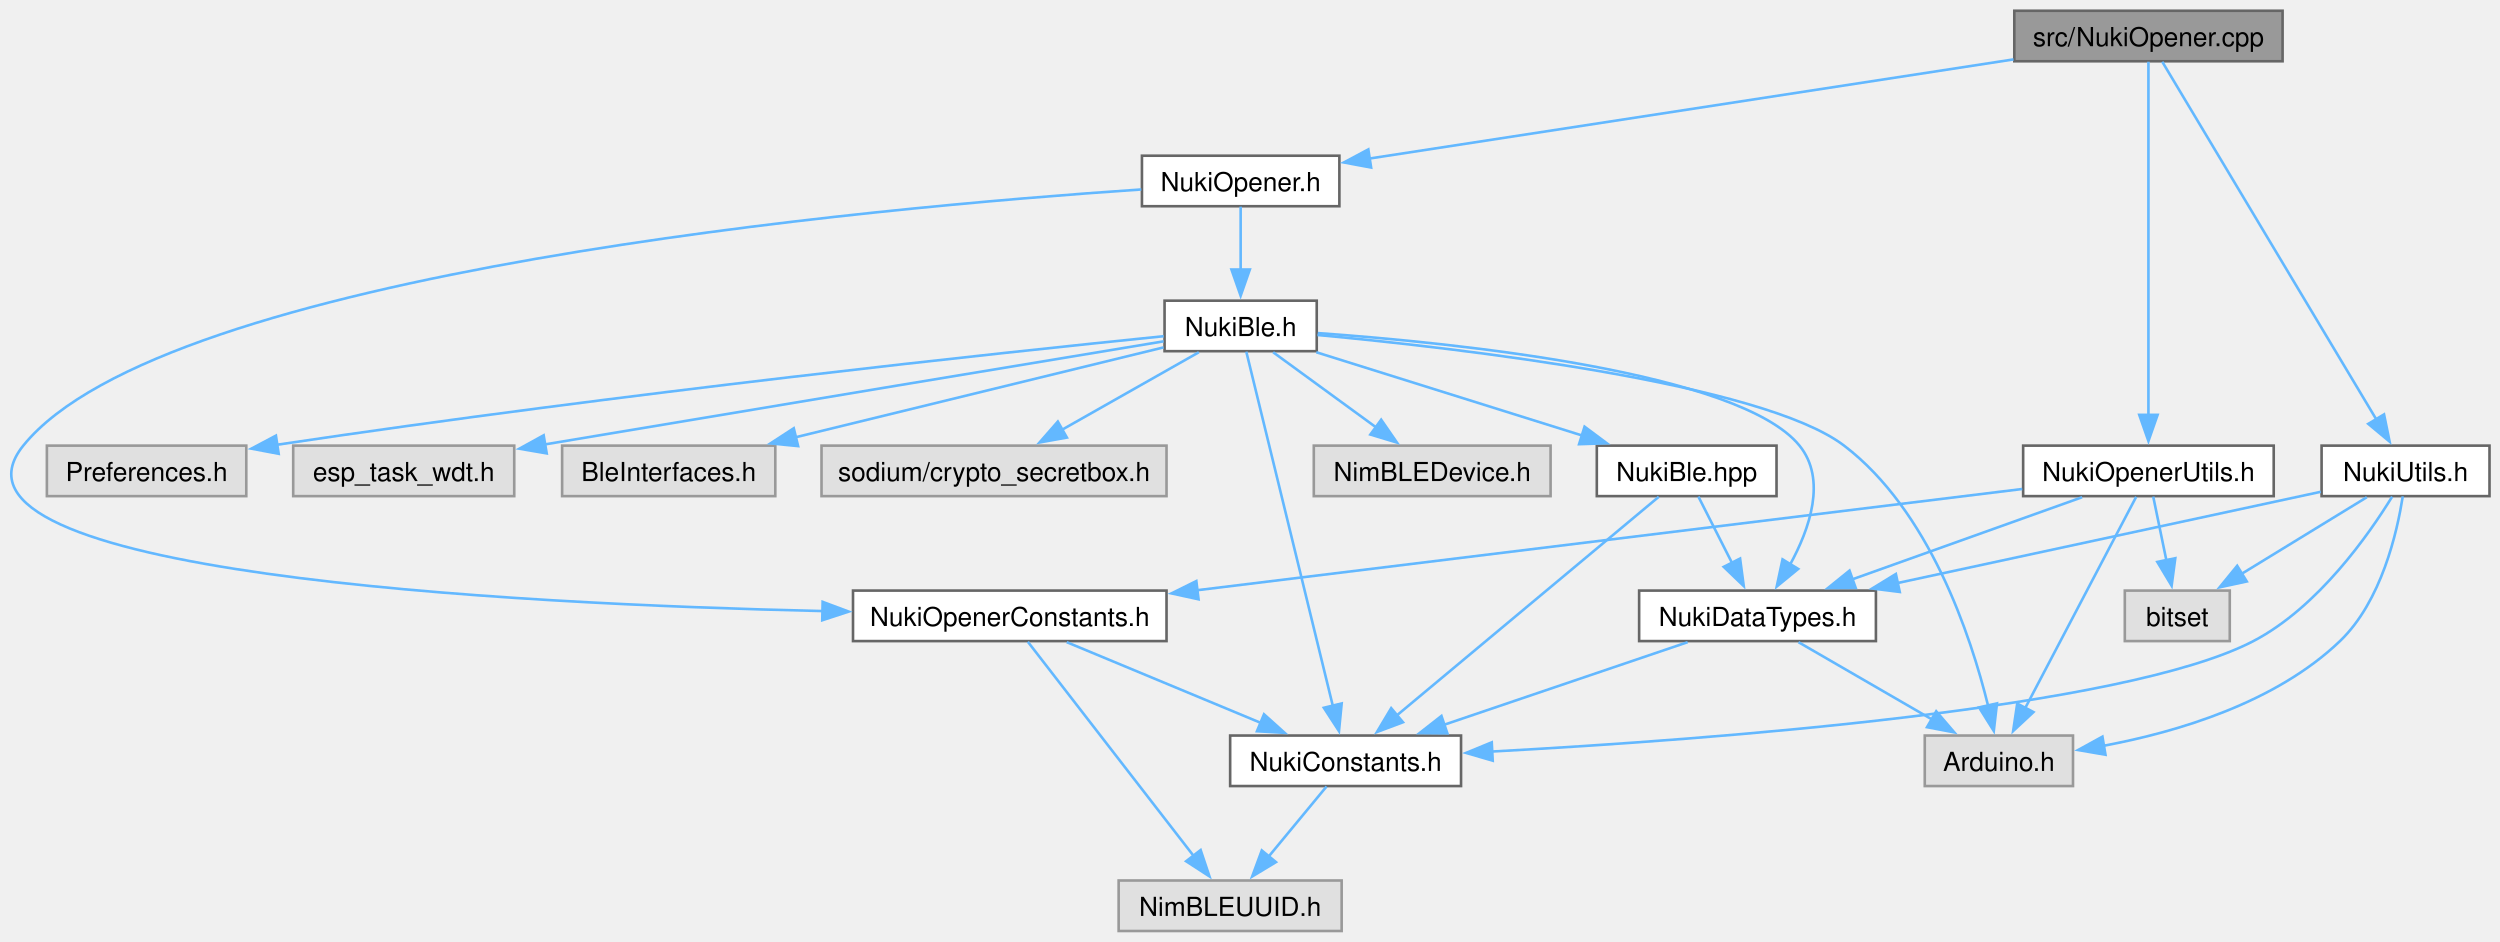
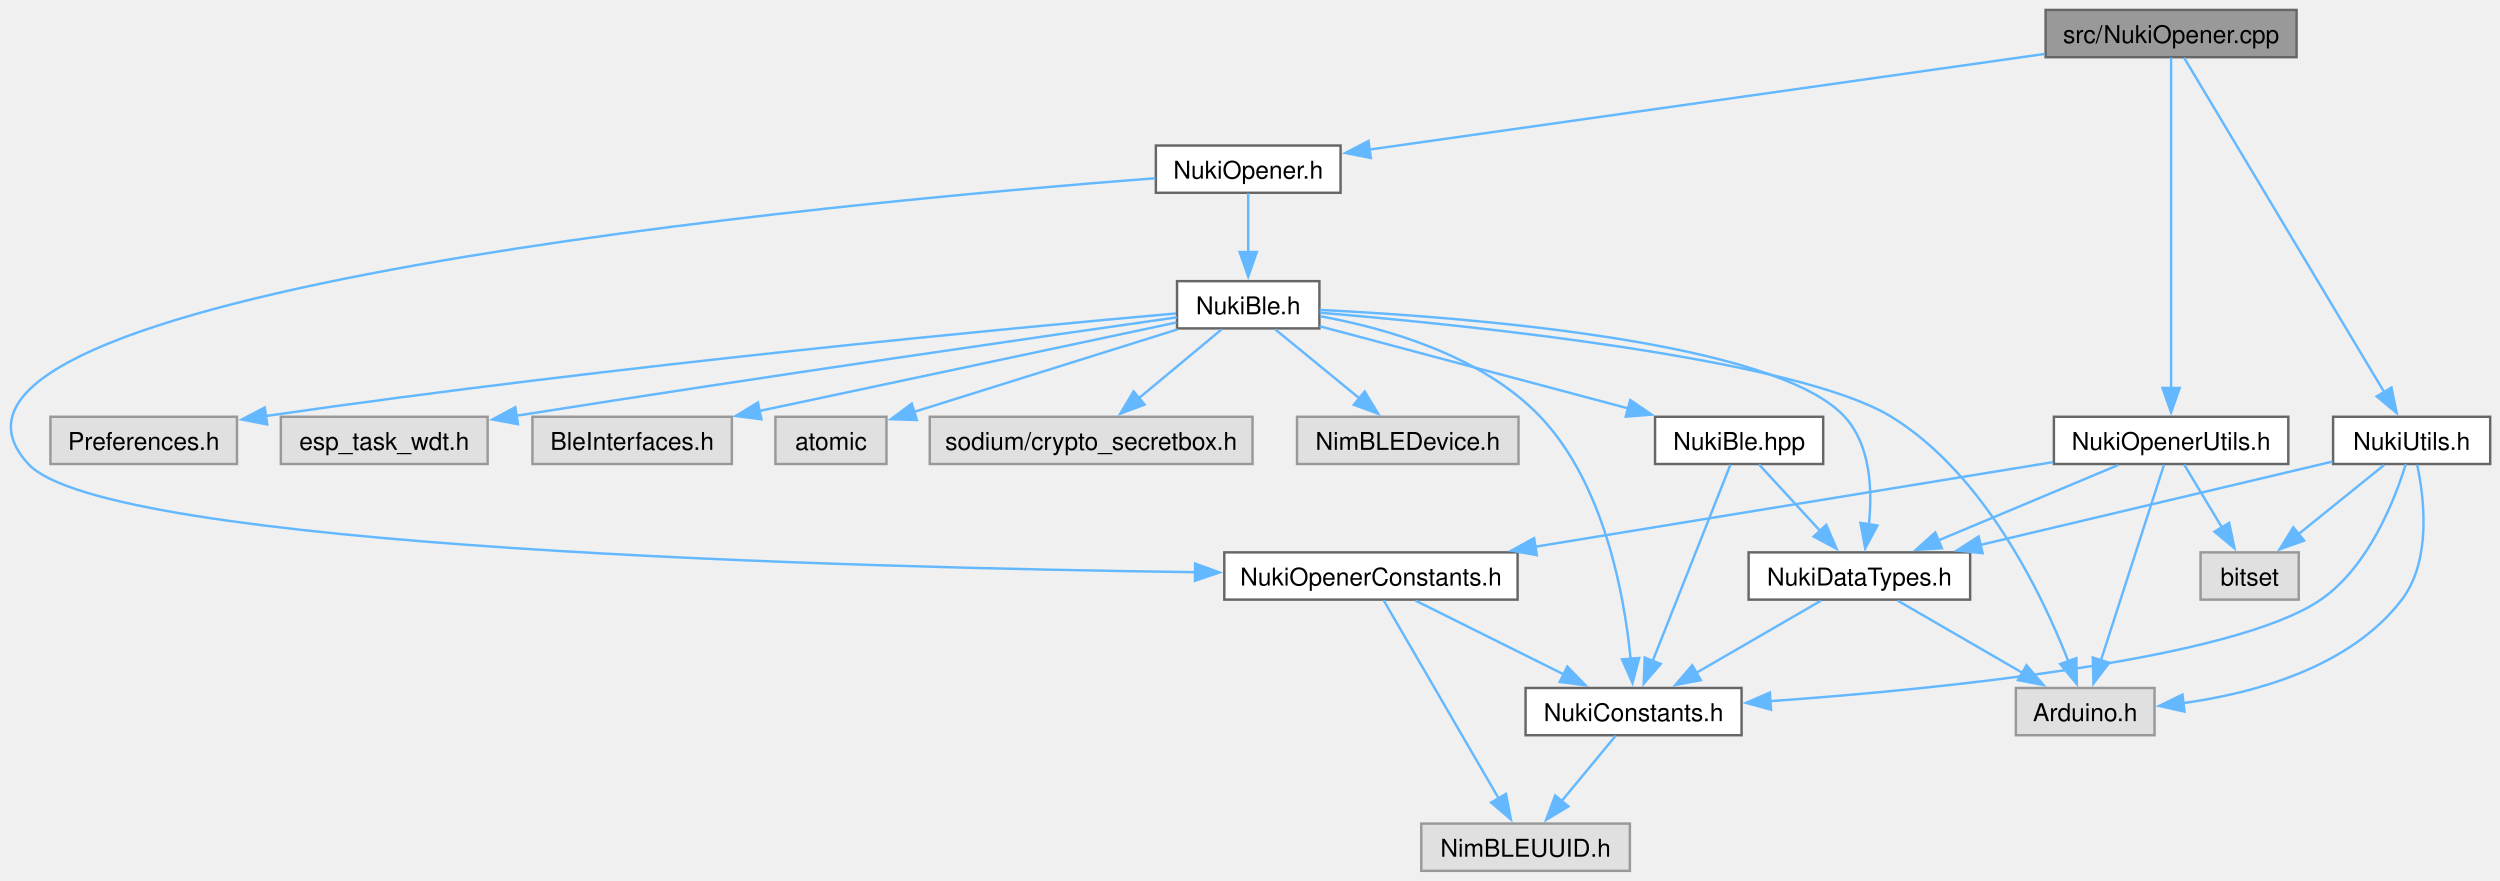
- <svg xmlns="http://www.w3.org/2000/svg" xmlns:xlink="http://www.w3.org/1999/xlink" width="953pt" height="359pt" viewBox="0.00 0.00 952.87 358.75">
+ <svg xmlns="http://www.w3.org/2000/svg" xmlns:xlink="http://www.w3.org/1999/xlink" width="1019pt" height="359pt" viewBox="0.00 0.00 1018.55 358.75">
  <g id="graph0" class="graph" transform="scale(1 1) rotate(0) translate(4 354.75)">
    <g id="Node000001" class="node">
      <g id="a_Node000001">
        <a xlink:title=" ">
-           <polygon fill="#999999" stroke="#666666" points="866,-350.75 763.75,-350.75 763.75,-331.5 866,-331.5 866,-350.75" />
-           <text text-anchor="middle" x="814.87" y="-337.25" font-family="Helvetica,sans-Serif" font-size="10.00">src/NukiOpener.cpp</text>
+           <polygon fill="#999999" stroke="#666666" points="931.67,-350.75 829.42,-350.75 829.42,-331.5 931.67,-331.5 931.67,-350.75" />
+           <text text-anchor="middle" x="880.55" y="-337.25" font-family="Helvetica,sans-Serif" font-size="10.00">src/NukiOpener.cpp</text>
        </a>
      </g>
    </g>
    <g id="Node000002" class="node">
      <g id="a_Node000002">
        <a xlink:href="_nuki_opener_8h.html" target="_top" xlink:title=" ">
-           <polygon fill="white" stroke="#666666" points="506.5,-295.5 431.25,-295.5 431.25,-276.25 506.5,-276.25 506.5,-295.5" />
-           <text text-anchor="middle" x="468.87" y="-282" font-family="Helvetica,sans-Serif" font-size="10.00">NukiOpener.h</text>
+           <polygon fill="white" stroke="#666666" points="542.17,-295.5 466.92,-295.5 466.92,-276.25 542.17,-276.25 542.17,-295.5" />
+           <text text-anchor="middle" x="504.55" y="-282" font-family="Helvetica,sans-Serif" font-size="10.00">NukiOpener.h</text>
        </a>
      </g>
    </g>
    <g id="edge1_Node000001_Node000002" class="edge">
      <g id="a_edge1_Node000001_Node000002">
        <a xlink:title=" ">
-           <path fill="none" stroke="#63b8ff" d="M763.45,-332.21C697.2,-322.02 582.88,-304.42 517.85,-294.41" />
-           <polygon fill="#63b8ff" stroke="#63b8ff" points="518.6,-290.99 508.19,-292.93 517.54,-297.91 518.6,-290.99" />
-         </a>
-       </g>
-     </g>
-     <g id="Node000015" class="node">
-       <g id="a_Node000015">
+           <path fill="none" stroke="#63b8ff" d="M829.05,-332.83C756.56,-322.57 625.31,-303.98 553.96,-293.87" />
+           <polygon fill="#63b8ff" stroke="#63b8ff" points="554.51,-290.42 544.12,-292.48 553.53,-297.35 554.51,-290.42" />
+         </a>
+       </g>
+     </g>
+     <g id="Node000016" class="node">
+       <g id="a_Node000016">
        <a xlink:href="_nuki_utils_8h.html" target="_top" xlink:title=" ">
-           <polygon fill="white" stroke="#666666" points="944.87,-185 880.87,-185 880.87,-165.75 944.87,-165.75 944.87,-185" />
-           <text text-anchor="middle" x="912.87" y="-171.5" font-family="Helvetica,sans-Serif" font-size="10.00">NukiUtils.h</text>
-         </a>
-       </g>
-     </g>
-     <g id="edge20_Node000001_Node000015" class="edge">
-       <g id="a_edge20_Node000001_Node000015">
-         <a xlink:title=" ">
-           <path fill="none" stroke="#63b8ff" d="M820.14,-331.32C835.56,-305.55 880.84,-229.9 901.88,-194.74" />
-           <polygon fill="#63b8ff" stroke="#63b8ff" points="904.67,-196.9 906.8,-186.52 898.66,-193.3 904.67,-196.9" />
-         </a>
-       </g>
-     </g>
-     <g id="Node000017" class="node">
-       <g id="a_Node000017">
+           <polygon fill="white" stroke="#666666" points="1010.55,-185 946.55,-185 946.55,-165.75 1010.55,-165.75 1010.55,-185" />
+           <text text-anchor="middle" x="978.55" y="-171.5" font-family="Helvetica,sans-Serif" font-size="10.00">NukiUtils.h</text>
+         </a>
+       </g>
+     </g>
+     <g id="edge21_Node000001_Node000016" class="edge">
+       <g id="a_edge21_Node000001_Node000016">
+         <a xlink:title=" ">
+           <path fill="none" stroke="#63b8ff" d="M885.81,-331.32C901.24,-305.55 946.51,-229.9 967.56,-194.74" />
+           <polygon fill="#63b8ff" stroke="#63b8ff" points="970.34,-196.9 972.47,-186.52 964.33,-193.3 970.34,-196.9" />
+         </a>
+       </g>
+     </g>
+     <g id="Node000018" class="node">
+       <g id="a_Node000018">
        <a xlink:href="_nuki_opener_utils_8h.html" target="_top" xlink:title=" ">
-           <polygon fill="white" stroke="#666666" points="862.62,-185 767.12,-185 767.12,-165.75 862.62,-165.75 862.62,-185" />
-           <text text-anchor="middle" x="814.87" y="-171.5" font-family="Helvetica,sans-Serif" font-size="10.00">NukiOpenerUtils.h</text>
-         </a>
-       </g>
-     </g>
-     <g id="edge25_Node000001_Node000017" class="edge">
-       <g id="a_edge25_Node000001_Node000017">
-         <a xlink:title=" ">
-           <path fill="none" stroke="#63b8ff" d="M814.87,-331.32C814.87,-306 814.87,-232.5 814.87,-196.59" />
-           <polygon fill="#63b8ff" stroke="#63b8ff" points="818.37,-196.74 814.87,-186.74 811.37,-196.74 818.37,-196.74" />
+           <polygon fill="white" stroke="#666666" points="928.3,-185 832.8,-185 832.8,-165.75 928.3,-165.75 928.3,-185" />
+           <text text-anchor="middle" x="880.55" y="-171.5" font-family="Helvetica,sans-Serif" font-size="10.00">NukiOpenerUtils.h</text>
+         </a>
+       </g>
+     </g>
+     <g id="edge26_Node000001_Node000018" class="edge">
+       <g id="a_edge26_Node000001_Node000018">
+         <a xlink:title=" ">
+           <path fill="none" stroke="#63b8ff" d="M880.55,-331.32C880.55,-306 880.55,-232.5 880.55,-196.59" />
+           <polygon fill="#63b8ff" stroke="#63b8ff" points="884.05,-196.74 880.55,-186.74 877.05,-196.74 884.05,-196.74" />
        </a>
      </g>
    </g>
    <g id="Node000003" class="node">
      <g id="a_Node000003">
        <a xlink:href="_nuki_ble_8h.html" target="_top" xlink:title=" ">
-           <polygon fill="white" stroke="#666666" points="497.87,-240.25 439.87,-240.25 439.87,-221 497.87,-221 497.87,-240.25" />
-           <text text-anchor="middle" x="468.87" y="-226.75" font-family="Helvetica,sans-Serif" font-size="10.00">NukiBle.h</text>
+           <polygon fill="white" stroke="#666666" points="533.55,-240.25 475.55,-240.25 475.55,-221 533.55,-221 533.55,-240.25" />
+           <text text-anchor="middle" x="504.55" y="-226.75" font-family="Helvetica,sans-Serif" font-size="10.00">NukiBle.h</text>
        </a>
      </g>
    </g>
    <g id="edge2_Node000002_Node000003" class="edge">
      <g id="a_edge2_Node000002_Node000003">
        <a xlink:title=" ">
-           <path fill="none" stroke="#63b8ff" d="M468.87,-276.08C468.87,-269.57 468.87,-260.42 468.87,-252.12" />
-           <polygon fill="#63b8ff" stroke="#63b8ff" points="472.37,-252.12 468.87,-242.12 465.37,-252.12 472.37,-252.12" />
-         </a>
-       </g>
-     </g>
-     <g id="Node000014" class="node">
-       <g id="a_Node000014">
+           <path fill="none" stroke="#63b8ff" d="M504.55,-276.08C504.55,-269.57 504.55,-260.42 504.55,-252.12" />
+           <polygon fill="#63b8ff" stroke="#63b8ff" points="508.05,-252.12 504.55,-242.12 501.05,-252.12 508.05,-252.12" />
+         </a>
+       </g>
+     </g>
+     <g id="Node000015" class="node">
+       <g id="a_Node000015">
        <a xlink:href="_nuki_opener_constants_8h.html" target="_top" xlink:title=" ">
-           <polygon fill="white" stroke="#666666" points="440.62,-129.75 321.12,-129.75 321.12,-110.5 440.62,-110.5 440.62,-129.75" />
-           <text text-anchor="middle" x="380.87" y="-116.25" font-family="Helvetica,sans-Serif" font-size="10.00">NukiOpenerConstants.h</text>
-         </a>
-       </g>
-     </g>
-     <g id="edge17_Node000002_Node000014" class="edge">
-       <g id="a_edge17_Node000002_Node000014">
-         <a xlink:title=" ">
-           <path fill="none" stroke="#63b8ff" d="M431,-282.64C330.07,-275.82 58.59,-251.51 4.87,-185 -34.52,-136.22 190.16,-124.66 309.75,-121.94" />
-           <polygon fill="#63b8ff" stroke="#63b8ff" points="309.55,-125.45 319.47,-121.74 309.4,-118.45 309.55,-125.45" />
+           <polygon fill="white" stroke="#666666" points="614.3,-129.75 494.8,-129.75 494.8,-110.5 614.3,-110.5 614.3,-129.75" />
+           <text text-anchor="middle" x="554.55" y="-116.25" font-family="Helvetica,sans-Serif" font-size="10.00">NukiOpenerConstants.h</text>
+         </a>
+       </g>
+     </g>
+     <g id="edge18_Node000002_Node000015" class="edge">
+       <g id="a_edge18_Node000002_Node000015">
+         <a xlink:title=" ">
+           <path fill="none" stroke="#63b8ff" d="M466.74,-282.19C340.15,-272.49 -57.33,-236.13 7.55,-165.75 39.13,-131.49 341.86,-123.53 482.89,-121.68" />
+           <polygon fill="#63b8ff" stroke="#63b8ff" points="482.93,-125.18 492.88,-121.56 482.84,-118.18 482.93,-125.18" />
        </a>
      </g>
    </g>
    <g id="Node000004" class="node">
      <g id="a_Node000004">
        <a xlink:title=" ">
-           <polygon fill="#e0e0e0" stroke="#999999" points="587,-185 496.75,-185 496.75,-165.75 587,-165.75 587,-185" />
-           <text text-anchor="middle" x="541.87" y="-171.5" font-family="Helvetica,sans-Serif" font-size="10.00">NimBLEDevice.h</text>
+           <polygon fill="#e0e0e0" stroke="#999999" points="614.67,-185 524.42,-185 524.42,-165.75 614.67,-165.75 614.67,-185" />
+           <text text-anchor="middle" x="569.55" y="-171.5" font-family="Helvetica,sans-Serif" font-size="10.00">NimBLEDevice.h</text>
        </a>
      </g>
    </g>
    <g id="edge3_Node000003_Node000004" class="edge">
      <g id="a_edge3_Node000003_Node000004">
        <a xlink:title=" ">
-           <path fill="none" stroke="#63b8ff" d="M481.25,-220.59C492.02,-212.74 507.84,-201.2 520.62,-191.87" />
-           <polygon fill="#63b8ff" stroke="#63b8ff" points="522.43,-194.89 528.45,-186.17 518.31,-189.23 522.43,-194.89" />
+           <path fill="none" stroke="#63b8ff" d="M515.57,-220.59C524.97,-212.9 538.69,-201.65 549.95,-192.43" />
+           <polygon fill="#63b8ff" stroke="#63b8ff" points="551.99,-195.28 557.51,-186.23 547.56,-189.86 551.99,-195.28" />
        </a>
      </g>
    </g>
    <g id="Node000005" class="node">
      <g id="a_Node000005">
        <a xlink:href="_nuki_constants_8h.html" target="_top" xlink:title=" ">
-           <polygon fill="white" stroke="#666666" points="552.87,-74.5 464.87,-74.5 464.87,-55.25 552.87,-55.25 552.87,-74.5" />
-           <text text-anchor="middle" x="508.87" y="-61" font-family="Helvetica,sans-Serif" font-size="10.00">NukiConstants.h</text>
+           <polygon fill="white" stroke="#666666" points="705.55,-74.5 617.55,-74.5 617.55,-55.25 705.55,-55.25 705.55,-74.5" />
+           <text text-anchor="middle" x="661.55" y="-61" font-family="Helvetica,sans-Serif" font-size="10.00">NukiConstants.h</text>
        </a>
      </g>
    </g>
    <g id="edge4_Node000003_Node000005" class="edge">
      <g id="a_edge4_Node000003_Node000005">
        <a xlink:title=" ">
-           <path fill="none" stroke="#63b8ff" d="M471.02,-220.82C477.23,-195.39 495.32,-121.35 504.05,-85.62" />
-           <polygon fill="#63b8ff" stroke="#63b8ff" points="507.38,-86.74 506.35,-76.19 500.58,-85.08 507.38,-86.74" />
+           <path fill="none" stroke="#63b8ff" d="M533.97,-225.93C560.82,-221.06 599.82,-209.94 623.55,-185 649.53,-157.69 657.75,-112.61 660.34,-86.44" />
+           <polygon fill="#63b8ff" stroke="#63b8ff" points="663.83,-86.72 661.12,-76.48 656.85,-86.18 663.83,-86.72" />
        </a>
      </g>
    </g>
    <g id="Node000007" class="node">
      <g id="a_Node000007">
        <a xlink:href="_nuki_data_types_8h.html" target="_top" xlink:title=" ">
-           <polygon fill="white" stroke="#666666" points="711,-129.75 620.75,-129.75 620.75,-110.5 711,-110.5 711,-129.75" />
-           <text text-anchor="middle" x="665.87" y="-116.25" font-family="Helvetica,sans-Serif" font-size="10.00">NukiDataTypes.h</text>
+           <polygon fill="white" stroke="#666666" points="798.67,-129.75 708.42,-129.75 708.42,-110.5 798.67,-110.5 798.67,-129.75" />
+           <text text-anchor="middle" x="753.55" y="-116.25" font-family="Helvetica,sans-Serif" font-size="10.00">NukiDataTypes.h</text>
        </a>
      </g>
    </g>
    <g id="edge6_Node000003_Node000007" class="edge">
      <g id="a_edge6_Node000003_Node000007">
        <a xlink:title=" ">
-           <path fill="none" stroke="#63b8ff" d="M498.28,-227.9C551.19,-224.12 659.06,-213.08 681.87,-185 692.32,-172.13 685.8,-153.34 678.18,-139.47" />
-           <polygon fill="#63b8ff" stroke="#63b8ff" points="681.38,-138.01 673.19,-131.29 675.41,-141.65 681.38,-138.01" />
+           <path fill="none" stroke="#63b8ff" d="M533.66,-228.53C591.8,-225.69 719.16,-216 747.55,-185 758.25,-173.31 758.91,-154.88 757.38,-140.81" />
+           <polygon fill="#63b8ff" stroke="#63b8ff" points="760.9,-140.69 755.91,-131.35 753.99,-141.77 760.9,-140.69" />
        </a>
      </g>
    </g>
    <g id="Node000008" class="node">
      <g id="a_Node000008">
        <a xlink:title=" ">
-           <polygon fill="#e0e0e0" stroke="#999999" points="786.12,-74.5 729.62,-74.5 729.62,-55.25 786.12,-55.25 786.12,-74.5" />
-           <text text-anchor="middle" x="757.87" y="-61" font-family="Helvetica,sans-Serif" font-size="10.00">Arduino.h</text>
+           <polygon fill="#e0e0e0" stroke="#999999" points="873.8,-74.5 817.3,-74.5 817.3,-55.25 873.8,-55.25 873.8,-74.5" />
+           <text text-anchor="middle" x="845.55" y="-61" font-family="Helvetica,sans-Serif" font-size="10.00">Arduino.h</text>
        </a>
      </g>
    </g>
    <g id="edge9_Node000003_Node000008" class="edge">
      <g id="a_edge9_Node000003_Node000008">
        <a xlink:title=" ">
-           <path fill="none" stroke="#63b8ff" d="M498.13,-227.17C552.78,-222.08 667.65,-208.79 698.87,-185 731.35,-160.24 747.12,-112.78 753.76,-85.84" />
-           <polygon fill="#63b8ff" stroke="#63b8ff" points="757.14,-86.76 755.93,-76.24 750.31,-85.22 757.14,-86.76" />
+           <path fill="none" stroke="#63b8ff" d="M533.71,-227.4C593.54,-222.39 727.81,-208.78 766.55,-185 804.5,-161.7 828.06,-112.54 838.76,-85.21" />
+           <polygon fill="#63b8ff" stroke="#63b8ff" points="841.95,-86.68 842.14,-76.09 835.38,-84.25 841.95,-86.68" />
        </a>
      </g>
    </g>
    <g id="Node000009" class="node">
      <g id="a_Node000009">
        <a xlink:title=" ">
-           <polygon fill="#e0e0e0" stroke="#999999" points="89.87,-185 13.87,-185 13.87,-165.75 89.87,-165.75 89.87,-185" />
-           <text text-anchor="middle" x="51.87" y="-171.5" font-family="Helvetica,sans-Serif" font-size="10.00">Preferences.h</text>
+           <polygon fill="#e0e0e0" stroke="#999999" points="92.55,-185 16.55,-185 16.55,-165.75 92.55,-165.75 92.55,-185" />
+           <text text-anchor="middle" x="54.55" y="-171.5" font-family="Helvetica,sans-Serif" font-size="10.00">Preferences.h</text>
        </a>
      </g>
    </g>
    <g id="edge10_Node000003_Node000009" class="edge">
      <g id="a_edge10_Node000003_Node000009">
        <a xlink:title=" ">
-           <path fill="none" stroke="#63b8ff" d="M439.53,-226.71C378.55,-220.51 233.43,-205.07 101.41,-185.31" />
-           <polygon fill="#63b8ff" stroke="#63b8ff" points="102.22,-181.89 91.81,-183.85 101.17,-188.81 102.22,-181.89" />
+           <path fill="none" stroke="#63b8ff" d="M475.13,-227.09C410.15,-221.34 249.28,-206.26 104.28,-185.31" />
+           <polygon fill="#63b8ff" stroke="#63b8ff" points="104.88,-181.86 94.48,-183.88 103.87,-188.79 104.88,-181.86" />
        </a>
      </g>
    </g>
    <g id="Node000010" class="node">
      <g id="a_Node000010">
        <a xlink:title=" ">
-           <polygon fill="#e0e0e0" stroke="#999999" points="192,-185 107.75,-185 107.75,-165.75 192,-165.75 192,-185" />
-           <text text-anchor="middle" x="149.87" y="-171.5" font-family="Helvetica,sans-Serif" font-size="10.00">esp_task_wdt.h</text>
+           <polygon fill="#e0e0e0" stroke="#999999" points="194.67,-185 110.42,-185 110.42,-165.75 194.67,-165.75 194.67,-185" />
+           <text text-anchor="middle" x="152.55" y="-171.5" font-family="Helvetica,sans-Serif" font-size="10.00">esp_task_wdt.h</text>
        </a>
      </g>
    </g>
    <g id="edge11_Node000003_Node000010" class="edge">
      <g id="a_edge11_Node000003_Node000010">
        <a xlink:title=" ">
-           <path fill="none" stroke="#63b8ff" d="M439.52,-224.76C392.14,-216.91 295.56,-200.88 203.63,-185.46" />
-           <polygon fill="#63b8ff" stroke="#63b8ff" points="204.38,-182.04 193.94,-183.83 203.22,-188.94 204.38,-182.04" />
+           <path fill="none" stroke="#63b8ff" d="M475.46,-225.51C423.54,-218.13 311.23,-201.97 206.23,-185.4" />
+           <polygon fill="#63b8ff" stroke="#63b8ff" points="207.03,-181.98 196.61,-183.88 205.94,-188.9 207.03,-181.98" />
        </a>
      </g>
    </g>
    <g id="Node000011" class="node">
      <g id="a_Node000011">
        <a xlink:title=" ">
-           <polygon fill="#e0e0e0" stroke="#999999" points="291.5,-185 210.25,-185 210.25,-165.75 291.5,-165.75 291.5,-185" />
-           <text text-anchor="middle" x="250.87" y="-171.5" font-family="Helvetica,sans-Serif" font-size="10.00">BleInterfaces.h</text>
+           <polygon fill="#e0e0e0" stroke="#999999" points="294.17,-185 212.92,-185 212.92,-165.75 294.17,-165.75 294.17,-185" />
+           <text text-anchor="middle" x="253.55" y="-171.5" font-family="Helvetica,sans-Serif" font-size="10.00">BleInterfaces.h</text>
        </a>
      </g>
    </g>
    <g id="edge12_Node000003_Node000011" class="edge">
      <g id="a_edge12_Node000003_Node000011">
        <a xlink:title=" ">
-           <path fill="none" stroke="#63b8ff" d="M439.47,-222.44C403.52,-213.66 342.16,-198.67 299.22,-188.19" />
-           <polygon fill="#63b8ff" stroke="#63b8ff" points="300.2,-184.82 289.65,-185.85 298.54,-191.62 300.2,-184.82" />
+           <path fill="none" stroke="#63b8ff" d="M475.26,-223.41C433.66,-214.59 356.82,-198.28 305.44,-187.38" />
+           <polygon fill="#63b8ff" stroke="#63b8ff" points="306.23,-183.97 295.72,-185.32 304.78,-190.82 306.23,-183.97" />
        </a>
      </g>
    </g>
    <g id="Node000012" class="node">
      <g id="a_Node000012">
        <a xlink:title=" ">
-           <polygon fill="#e0e0e0" stroke="#999999" points="440.62,-185 309.12,-185 309.12,-165.75 440.62,-165.75 440.62,-185" />
-           <text text-anchor="middle" x="374.87" y="-171.5" font-family="Helvetica,sans-Serif" font-size="10.00">sodium/crypto_secretbox.h</text>
+           <polygon fill="#e0e0e0" stroke="#999999" points="357.17,-185 311.92,-185 311.92,-165.75 357.17,-165.75 357.17,-185" />
+           <text text-anchor="middle" x="334.55" y="-171.5" font-family="Helvetica,sans-Serif" font-size="10.00">atomic</text>
        </a>
      </g>
    </g>
    <g id="edge13_Node000003_Node000012" class="edge">
      <g id="a_edge13_Node000003_Node000012">
        <a xlink:title=" ">
-           <path fill="none" stroke="#63b8ff" d="M452.93,-220.59C438.61,-212.48 417.34,-200.43 400.62,-190.96" />
-           <polygon fill="#63b8ff" stroke="#63b8ff" points="402.64,-188.08 392.21,-186.2 399.19,-194.17 402.64,-188.08" />
+           <path fill="none" stroke="#63b8ff" d="M475.71,-220.59C446.01,-211.29 399.76,-196.8 368.36,-186.97" />
+           <polygon fill="#63b8ff" stroke="#63b8ff" points="369.55,-183.67 358.96,-184.02 367.46,-190.35 369.55,-183.67" />
        </a>
      </g>
    </g>
    <g id="Node000013" class="node">
      <g id="a_Node000013">
-         <a xlink:href="_nuki_ble_8hpp.html" target="_top" xlink:title=" ">
-           <polygon fill="white" stroke="#666666" points="673.12,-185 604.62,-185 604.62,-165.75 673.12,-165.75 673.12,-185" />
-           <text text-anchor="middle" x="638.87" y="-171.5" font-family="Helvetica,sans-Serif" font-size="10.00">NukiBle.hpp</text>
+         <a xlink:title=" ">
+           <polygon fill="#e0e0e0" stroke="#999999" points="506.3,-185 374.8,-185 374.8,-165.75 506.3,-165.75 506.3,-185" />
+           <text text-anchor="middle" x="440.55" y="-171.5" font-family="Helvetica,sans-Serif" font-size="10.00">sodium/crypto_secretbox.h</text>
        </a>
      </g>
    </g>
    <g id="edge14_Node000003_Node000013" class="edge">
      <g id="a_edge14_Node000003_Node000013">
        <a xlink:title=" ">
-           <path fill="none" stroke="#63b8ff" d="M497.71,-220.59C525.55,-211.87 567.94,-198.59 599.01,-188.86" />
-           <polygon fill="#63b8ff" stroke="#63b8ff" points="599.95,-192.23 608.45,-185.9 597.86,-185.55 599.95,-192.23" />
+           <path fill="none" stroke="#63b8ff" d="M493.69,-220.59C484.44,-212.9 470.92,-201.65 459.84,-192.43" />
+           <polygon fill="#63b8ff" stroke="#63b8ff" points="462.33,-189.95 452.41,-186.24 457.85,-195.33 462.33,-189.95" />
+         </a>
+       </g>
+     </g>
+     <g id="Node000014" class="node">
+       <g id="a_Node000014">
+         <a xlink:href="_nuki_ble_8hpp.html" target="_top" xlink:title=" ">
+           <polygon fill="white" stroke="#666666" points="738.8,-185 670.3,-185 670.3,-165.75 738.8,-165.75 738.8,-185" />
+           <text text-anchor="middle" x="704.55" y="-171.5" font-family="Helvetica,sans-Serif" font-size="10.00">NukiBle.hpp</text>
+         </a>
+       </g>
+     </g>
+     <g id="edge15_Node000003_Node000014" class="edge">
+       <g id="a_edge15_Node000003_Node000014">
+         <a xlink:title=" ">
+           <path fill="none" stroke="#63b8ff" d="M533.63,-221.88C566.66,-213.09 620.96,-198.63 659.49,-188.37" />
+           <polygon fill="#63b8ff" stroke="#63b8ff" points="660.18,-191.81 668.94,-185.86 658.37,-185.05 660.18,-191.81" />
        </a>
      </g>
    </g>
    <g id="Node000006" class="node">
      <g id="a_Node000006">
        <a xlink:title=" ">
-           <polygon fill="#e0e0e0" stroke="#999999" points="507.37,-19.25 422.37,-19.25 422.37,0 507.37,0 507.37,-19.25" />
-           <text text-anchor="middle" x="464.87" y="-5.75" font-family="Helvetica,sans-Serif" font-size="10.00">NimBLEUUID.h</text>
+           <polygon fill="#e0e0e0" stroke="#999999" points="660.05,-19.25 575.05,-19.25 575.05,0 660.05,0 660.05,-19.25" />
+           <text text-anchor="middle" x="617.55" y="-5.75" font-family="Helvetica,sans-Serif" font-size="10.00">NimBLEUUID.h</text>
        </a>
      </g>
    </g>
    <g id="edge5_Node000005_Node000006" class="edge">
      <g id="a_edge5_Node000005_Node000006">
        <a xlink:title=" ">
-           <path fill="none" stroke="#63b8ff" d="M501.61,-55.08C495.59,-47.8 486.86,-37.23 479.42,-28.23" />
-           <polygon fill="#63b8ff" stroke="#63b8ff" points="482.33,-26.26 473.26,-20.78 476.93,-30.71 482.33,-26.26" />
+           <path fill="none" stroke="#63b8ff" d="M654.28,-55.08C648.27,-47.8 639.53,-37.23 632.09,-28.23" />
+           <polygon fill="#63b8ff" stroke="#63b8ff" points="635,-26.26 625.93,-20.78 629.61,-30.71 635,-26.26" />
        </a>
      </g>
    </g>
    <g id="edge8_Node000007_Node000005" class="edge">
      <g id="a_edge8_Node000007_Node000005">
        <a xlink:title=" ">
-           <path fill="none" stroke="#63b8ff" d="M639.24,-110.09C613.75,-101.45 575.06,-88.32 546.44,-78.62" />
-           <polygon fill="#63b8ff" stroke="#63b8ff" points="547.66,-75.34 537.07,-75.44 545.41,-81.97 547.66,-75.34" />
+           <path fill="none" stroke="#63b8ff" d="M737.94,-110.09C723.93,-101.98 703.11,-89.93 686.74,-80.46" />
+           <polygon fill="#63b8ff" stroke="#63b8ff" points="688.95,-77.69 678.54,-75.71 685.44,-83.75 688.95,-77.69" />
        </a>
      </g>
    </g>
    <g id="edge7_Node000007_Node000008" class="edge">
      <g id="a_edge7_Node000007_Node000008">
        <a xlink:title=" ">
-           <path fill="none" stroke="#63b8ff" d="M681.48,-110.09C695.49,-101.98 716.31,-89.93 732.67,-80.46" />
-           <polygon fill="#63b8ff" stroke="#63b8ff" points="733.98,-83.75 740.88,-75.71 730.47,-77.69 733.98,-83.75" />
-         </a>
-       </g>
-     </g>
-     <g id="edge15_Node000013_Node000005" class="edge">
-       <g id="a_edge15_Node000013_Node000005">
-         <a xlink:title=" ">
-           <path fill="none" stroke="#63b8ff" d="M628.23,-165.5C606.33,-147.22 555.93,-105.15 528.14,-81.96" />
-           <polygon fill="#63b8ff" stroke="#63b8ff" points="530.74,-79.57 520.82,-75.85 526.25,-84.94 530.74,-79.57" />
-         </a>
-       </g>
-     </g>
-     <g id="edge16_Node000013_Node000007" class="edge">
-       <g id="a_edge16_Node000013_Node000007">
-         <a xlink:title=" ">
-           <path fill="none" stroke="#63b8ff" d="M643.33,-165.58C646.83,-158.69 651.82,-148.84 656.22,-140.16" />
-           <polygon fill="#63b8ff" stroke="#63b8ff" points="659.23,-141.96 660.63,-131.46 652.99,-138.8 659.23,-141.96" />
-         </a>
-       </g>
-     </g>
-     <g id="edge19_Node000014_Node000005" class="edge">
-       <g id="a_edge19_Node000014_Node000005">
-         <a xlink:title=" ">
-           <path fill="none" stroke="#63b8ff" d="M402.58,-110.09C422.9,-101.64 453.52,-88.9 476.68,-79.27" />
-           <polygon fill="#63b8ff" stroke="#63b8ff" points="477.77,-82.61 485.65,-75.53 475.08,-76.14 477.77,-82.61" />
-         </a>
-       </g>
-     </g>
-     <g id="edge18_Node000014_Node000006" class="edge">
-       <g id="a_edge18_Node000014_Node000006">
-         <a xlink:title=" ">
-           <path fill="none" stroke="#63b8ff" d="M387.75,-110.25C401.53,-92.44 432.78,-52.08 450.99,-28.56" />
-           <polygon fill="#63b8ff" stroke="#63b8ff" points="453.62,-30.87 456.98,-20.82 448.09,-26.59 453.62,-30.87" />
-         </a>
-       </g>
-     </g>
-     <g id="edge23_Node000015_Node000005" class="edge">
-       <g id="a_edge23_Node000015_Node000005">
-         <a xlink:title=" ">
-           <path fill="none" stroke="#63b8ff" d="M907.77,-165.55C899,-151.27 879.57,-123.39 854.87,-110.5 805.64,-84.81 649.41,-73.03 564.72,-68.41" />
-           <polygon fill="#63b8ff" stroke="#63b8ff" points="564.95,-64.92 554.78,-67.88 564.58,-71.91 564.95,-64.92" />
-         </a>
-       </g>
-     </g>
-     <g id="edge22_Node000015_Node000007" class="edge">
-       <g id="a_edge22_Node000015_Node000007">
-         <a xlink:title=" ">
-           <path fill="none" stroke="#63b8ff" d="M880.58,-167.41C839.58,-158.57 768.26,-143.2 719.14,-132.61" />
-           <polygon fill="#63b8ff" stroke="#63b8ff" points="720.09,-129.23 709.57,-130.55 718.61,-136.08 720.09,-129.23" />
-         </a>
-       </g>
-     </g>
-     <g id="edge21_Node000015_Node000008" class="edge">
-       <g id="a_edge21_Node000015_Node000008">
-         <a xlink:title=" ">
-           <path fill="none" stroke="#63b8ff" d="M911.81,-165.66C909.68,-152.03 903.69,-125.66 887.87,-110.5 863.42,-87.06 826.12,-75.9 797.73,-70.6" />
-           <polygon fill="#63b8ff" stroke="#63b8ff" points="798.5,-67.18 788.06,-68.98 797.34,-74.08 798.5,-67.18" />
-         </a>
-       </g>
-     </g>
-     <g id="Node000016" class="node">
-       <g id="a_Node000016">
-         <a xlink:title=" ">
-           <polygon fill="#e0e0e0" stroke="#999999" points="845.87,-129.75 805.87,-129.75 805.87,-110.5 845.87,-110.5 845.87,-129.75" />
-           <text text-anchor="middle" x="825.87" y="-116.25" font-family="Helvetica,sans-Serif" font-size="10.00">bitset</text>
-         </a>
-       </g>
-     </g>
-     <g id="edge24_Node000015_Node000016" class="edge">
-       <g id="a_edge24_Node000015_Node000016">
-         <a xlink:title=" ">
-           <path fill="none" stroke="#63b8ff" d="M898.11,-165.34C884.99,-157.31 865.55,-145.41 850.14,-135.98" />
-           <polygon fill="#63b8ff" stroke="#63b8ff" points="852.35,-133.23 841.99,-130.99 848.7,-139.2 852.35,-133.23" />
-         </a>
-       </g>
-     </g>
-     <g id="edge27_Node000017_Node000007" class="edge">
-       <g id="a_edge27_Node000017_Node000007">
-         <a xlink:title=" ">
-           <path fill="none" stroke="#63b8ff" d="M789.6,-165.34C765.51,-156.74 729.01,-143.69 701.89,-134" />
-           <polygon fill="#63b8ff" stroke="#63b8ff" points="703.29,-130.78 692.7,-130.71 700.94,-137.37 703.29,-130.78" />
-         </a>
-       </g>
-     </g>
-     <g id="edge26_Node000017_Node000008" class="edge">
-       <g id="a_edge26_Node000017_Node000008">
-         <a xlink:title=" ">
-           <path fill="none" stroke="#63b8ff" d="M810.21,-165.5C800.98,-147.93 780.22,-108.41 767.8,-84.77" />
-           <polygon fill="#63b8ff" stroke="#63b8ff" points="771.05,-83.44 763.3,-76.22 764.86,-86.7 771.05,-83.44" />
-         </a>
-       </g>
-     </g>
-     <g id="edge28_Node000017_Node000014" class="edge">
-       <g id="a_edge28_Node000017_Node000014">
-         <a xlink:title=" ">
-           <path fill="none" stroke="#63b8ff" d="M766.77,-168.47C690.44,-159.11 541.16,-140.79 452.3,-129.89" />
-           <polygon fill="#63b8ff" stroke="#63b8ff" points="452.83,-126.43 442.48,-128.68 451.98,-133.38 452.83,-126.43" />
-         </a>
-       </g>
-     </g>
-     <g id="edge29_Node000017_Node000016" class="edge">
-       <g id="a_edge29_Node000017_Node000016">
-         <a xlink:title=" ">
-           <path fill="none" stroke="#63b8ff" d="M816.69,-165.58C818.05,-158.99 819.97,-149.71 821.7,-141.32" />
-           <polygon fill="#63b8ff" stroke="#63b8ff" points="825.11,-142.09 823.71,-131.59 818.26,-140.68 825.11,-142.09" />
+           <path fill="none" stroke="#63b8ff" d="M769.15,-110.09C783.16,-101.98 803.98,-89.93 820.35,-80.46" />
+           <polygon fill="#63b8ff" stroke="#63b8ff" points="821.65,-83.75 828.55,-75.71 818.14,-77.69 821.65,-83.75" />
+         </a>
+       </g>
+     </g>
+     <g id="edge16_Node000014_Node000005" class="edge">
+       <g id="a_edge16_Node000014_Node000005">
+         <a xlink:title=" ">
+           <path fill="none" stroke="#63b8ff" d="M701.03,-165.5C694.13,-148.09 678.69,-109.12 669.29,-85.41" />
+           <polygon fill="#63b8ff" stroke="#63b8ff" points="672.61,-84.29 665.67,-76.28 666.1,-86.87 672.61,-84.29" />
+         </a>
+       </g>
+     </g>
+     <g id="edge17_Node000014_Node000007" class="edge">
+       <g id="a_edge17_Node000014_Node000007">
+         <a xlink:title=" ">
+           <path fill="none" stroke="#63b8ff" d="M712.64,-165.58C719.41,-158.23 729.27,-147.51 737.61,-138.44" />
+           <polygon fill="#63b8ff" stroke="#63b8ff" points="740.06,-140.95 744.25,-131.22 734.91,-136.21 740.06,-140.95" />
+         </a>
+       </g>
+     </g>
+     <g id="edge20_Node000015_Node000005" class="edge">
+       <g id="a_edge20_Node000015_Node000005">
+         <a xlink:title=" ">
+           <path fill="none" stroke="#63b8ff" d="M572.7,-110.09C589.22,-101.87 613.89,-89.59 633.04,-80.06" />
+           <polygon fill="#63b8ff" stroke="#63b8ff" points="634.56,-83.22 641.95,-75.63 631.44,-76.95 634.56,-83.22" />
+         </a>
+       </g>
+     </g>
+     <g id="edge19_Node000015_Node000006" class="edge">
+       <g id="a_edge19_Node000015_Node000006">
+         <a xlink:title=" ">
+           <path fill="none" stroke="#63b8ff" d="M559.7,-110.25C569.9,-92.68 592.85,-53.16 606.58,-29.52" />
+           <polygon fill="#63b8ff" stroke="#63b8ff" points="609.56,-31.34 611.56,-20.94 603.51,-27.83 609.56,-31.34" />
+         </a>
+       </g>
+     </g>
+     <g id="edge24_Node000016_Node000005" class="edge">
+       <g id="a_edge24_Node000016_Node000005">
+         <a xlink:title=" ">
+           <path fill="none" stroke="#63b8ff" d="M976.17,-165.69C971.82,-151.6 961.19,-124 941.55,-110.5 906.04,-86.11 788.23,-74.21 717.23,-69.13" />
+           <polygon fill="#63b8ff" stroke="#63b8ff" points="717.56,-65.64 707.34,-68.44 717.08,-72.62 717.56,-65.64" />
+         </a>
+       </g>
+     </g>
+     <g id="edge23_Node000016_Node000007" class="edge">
+       <g id="a_edge23_Node000016_Node000007">
+         <a xlink:title=" ">
+           <path fill="none" stroke="#63b8ff" d="M946.31,-166.75C908.75,-157.86 846.29,-143.07 802.68,-132.75" />
+           <polygon fill="#63b8ff" stroke="#63b8ff" points="803.76,-129.41 793.22,-130.51 802.14,-136.22 803.76,-129.41" />
+         </a>
+       </g>
+     </g>
+     <g id="edge22_Node000016_Node000008" class="edge">
+       <g id="a_edge22_Node000016_Node000008">
+         <a xlink:title=" ">
+           <path fill="none" stroke="#63b8ff" d="M980.8,-165.48C983.64,-152.09 986.79,-126.6 974.55,-110.5 953.71,-83.11 915,-72.43 885.4,-68.32" />
+           <polygon fill="#63b8ff" stroke="#63b8ff" points="886,-64.87 875.66,-67.19 885.19,-71.82 886,-64.87" />
+         </a>
+       </g>
+     </g>
+     <g id="Node000017" class="node">
+       <g id="a_Node000017">
+         <a xlink:title=" ">
+           <polygon fill="#e0e0e0" stroke="#999999" points="932.55,-129.75 892.55,-129.75 892.55,-110.5 932.55,-110.5 932.55,-129.75" />
+           <text text-anchor="middle" x="912.55" y="-116.25" font-family="Helvetica,sans-Serif" font-size="10.00">bitset</text>
+         </a>
+       </g>
+     </g>
+     <g id="edge25_Node000016_Node000017" class="edge">
+       <g id="a_edge25_Node000016_Node000017">
+         <a xlink:title=" ">
+           <path fill="none" stroke="#63b8ff" d="M967.35,-165.34C957.81,-157.65 943.87,-146.4 932.44,-137.18" />
+           <polygon fill="#63b8ff" stroke="#63b8ff" points="934.73,-134.53 924.75,-130.98 930.34,-139.98 934.73,-134.53" />
+         </a>
+       </g>
+     </g>
+     <g id="edge28_Node000018_Node000007" class="edge">
+       <g id="a_edge28_Node000018_Node000007">
+         <a xlink:title=" ">
+           <path fill="none" stroke="#63b8ff" d="M859,-165.34C838.93,-156.93 808.74,-144.27 785.8,-134.65" />
+           <polygon fill="#63b8ff" stroke="#63b8ff" points="787.17,-131.43 776.59,-130.79 784.46,-137.88 787.17,-131.43" />
+         </a>
+       </g>
+     </g>
+     <g id="edge27_Node000018_Node000008" class="edge">
+       <g id="a_edge27_Node000018_Node000008">
+         <a xlink:title=" ">
+           <path fill="none" stroke="#63b8ff" d="M877.68,-165.5C872.09,-148.17 859.61,-109.48 851.95,-85.74" />
+           <polygon fill="#63b8ff" stroke="#63b8ff" points="855.32,-84.76 848.91,-76.32 848.65,-86.91 855.32,-84.76" />
+         </a>
+       </g>
+     </g>
+     <g id="edge29_Node000018_Node000015" class="edge">
+       <g id="a_edge29_Node000018_Node000015">
+         <a xlink:title=" ">
+           <path fill="none" stroke="#63b8ff" d="M832.44,-166.52C776.55,-157.39 684,-142.27 621.2,-132.01" />
+           <polygon fill="#63b8ff" stroke="#63b8ff" points="622.15,-128.62 611.72,-130.46 621.02,-135.53 622.15,-128.62" />
+         </a>
+       </g>
+     </g>
+     <g id="edge30_Node000018_Node000017" class="edge">
+       <g id="a_edge30_Node000018_Node000017">
+         <a xlink:title=" ">
+           <path fill="none" stroke="#63b8ff" d="M885.83,-165.58C890.02,-158.61 896.02,-148.62 901.28,-139.87" />
+           <polygon fill="#63b8ff" stroke="#63b8ff" points="904.22,-141.78 906.37,-131.41 898.22,-138.18 904.22,-141.78" />
        </a>
      </g>
    </g>
  </g>
</svg>
